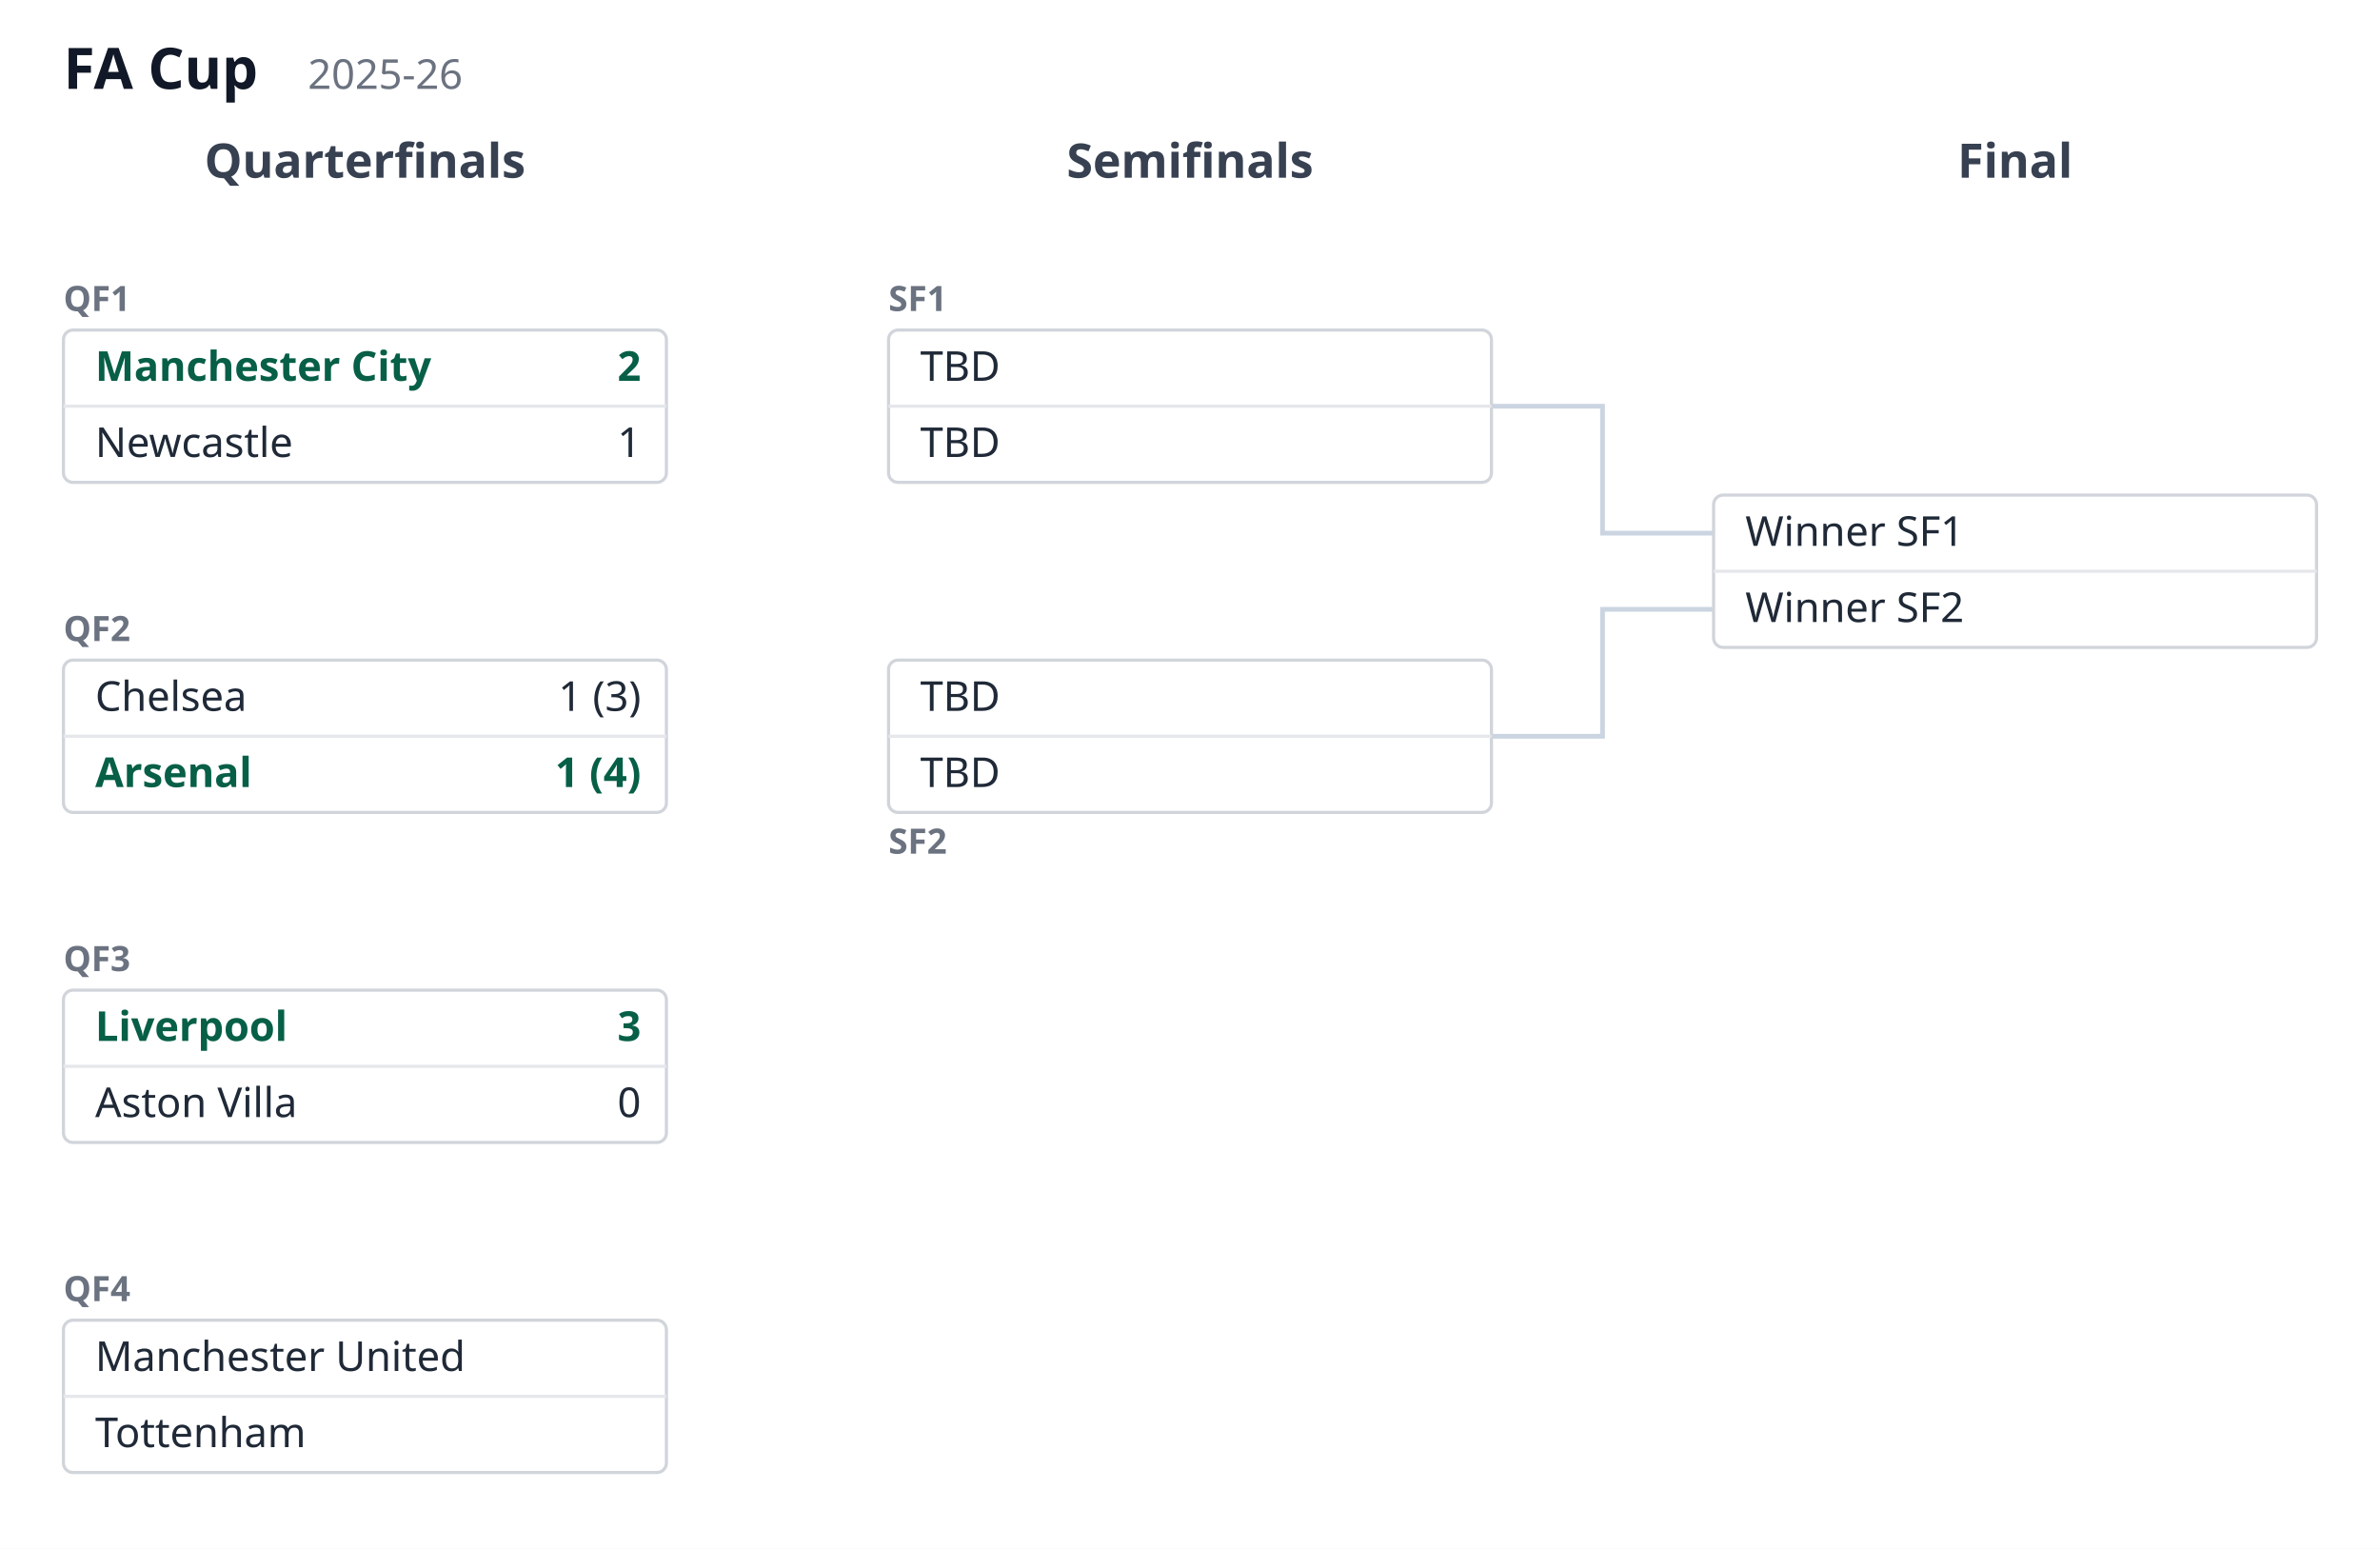
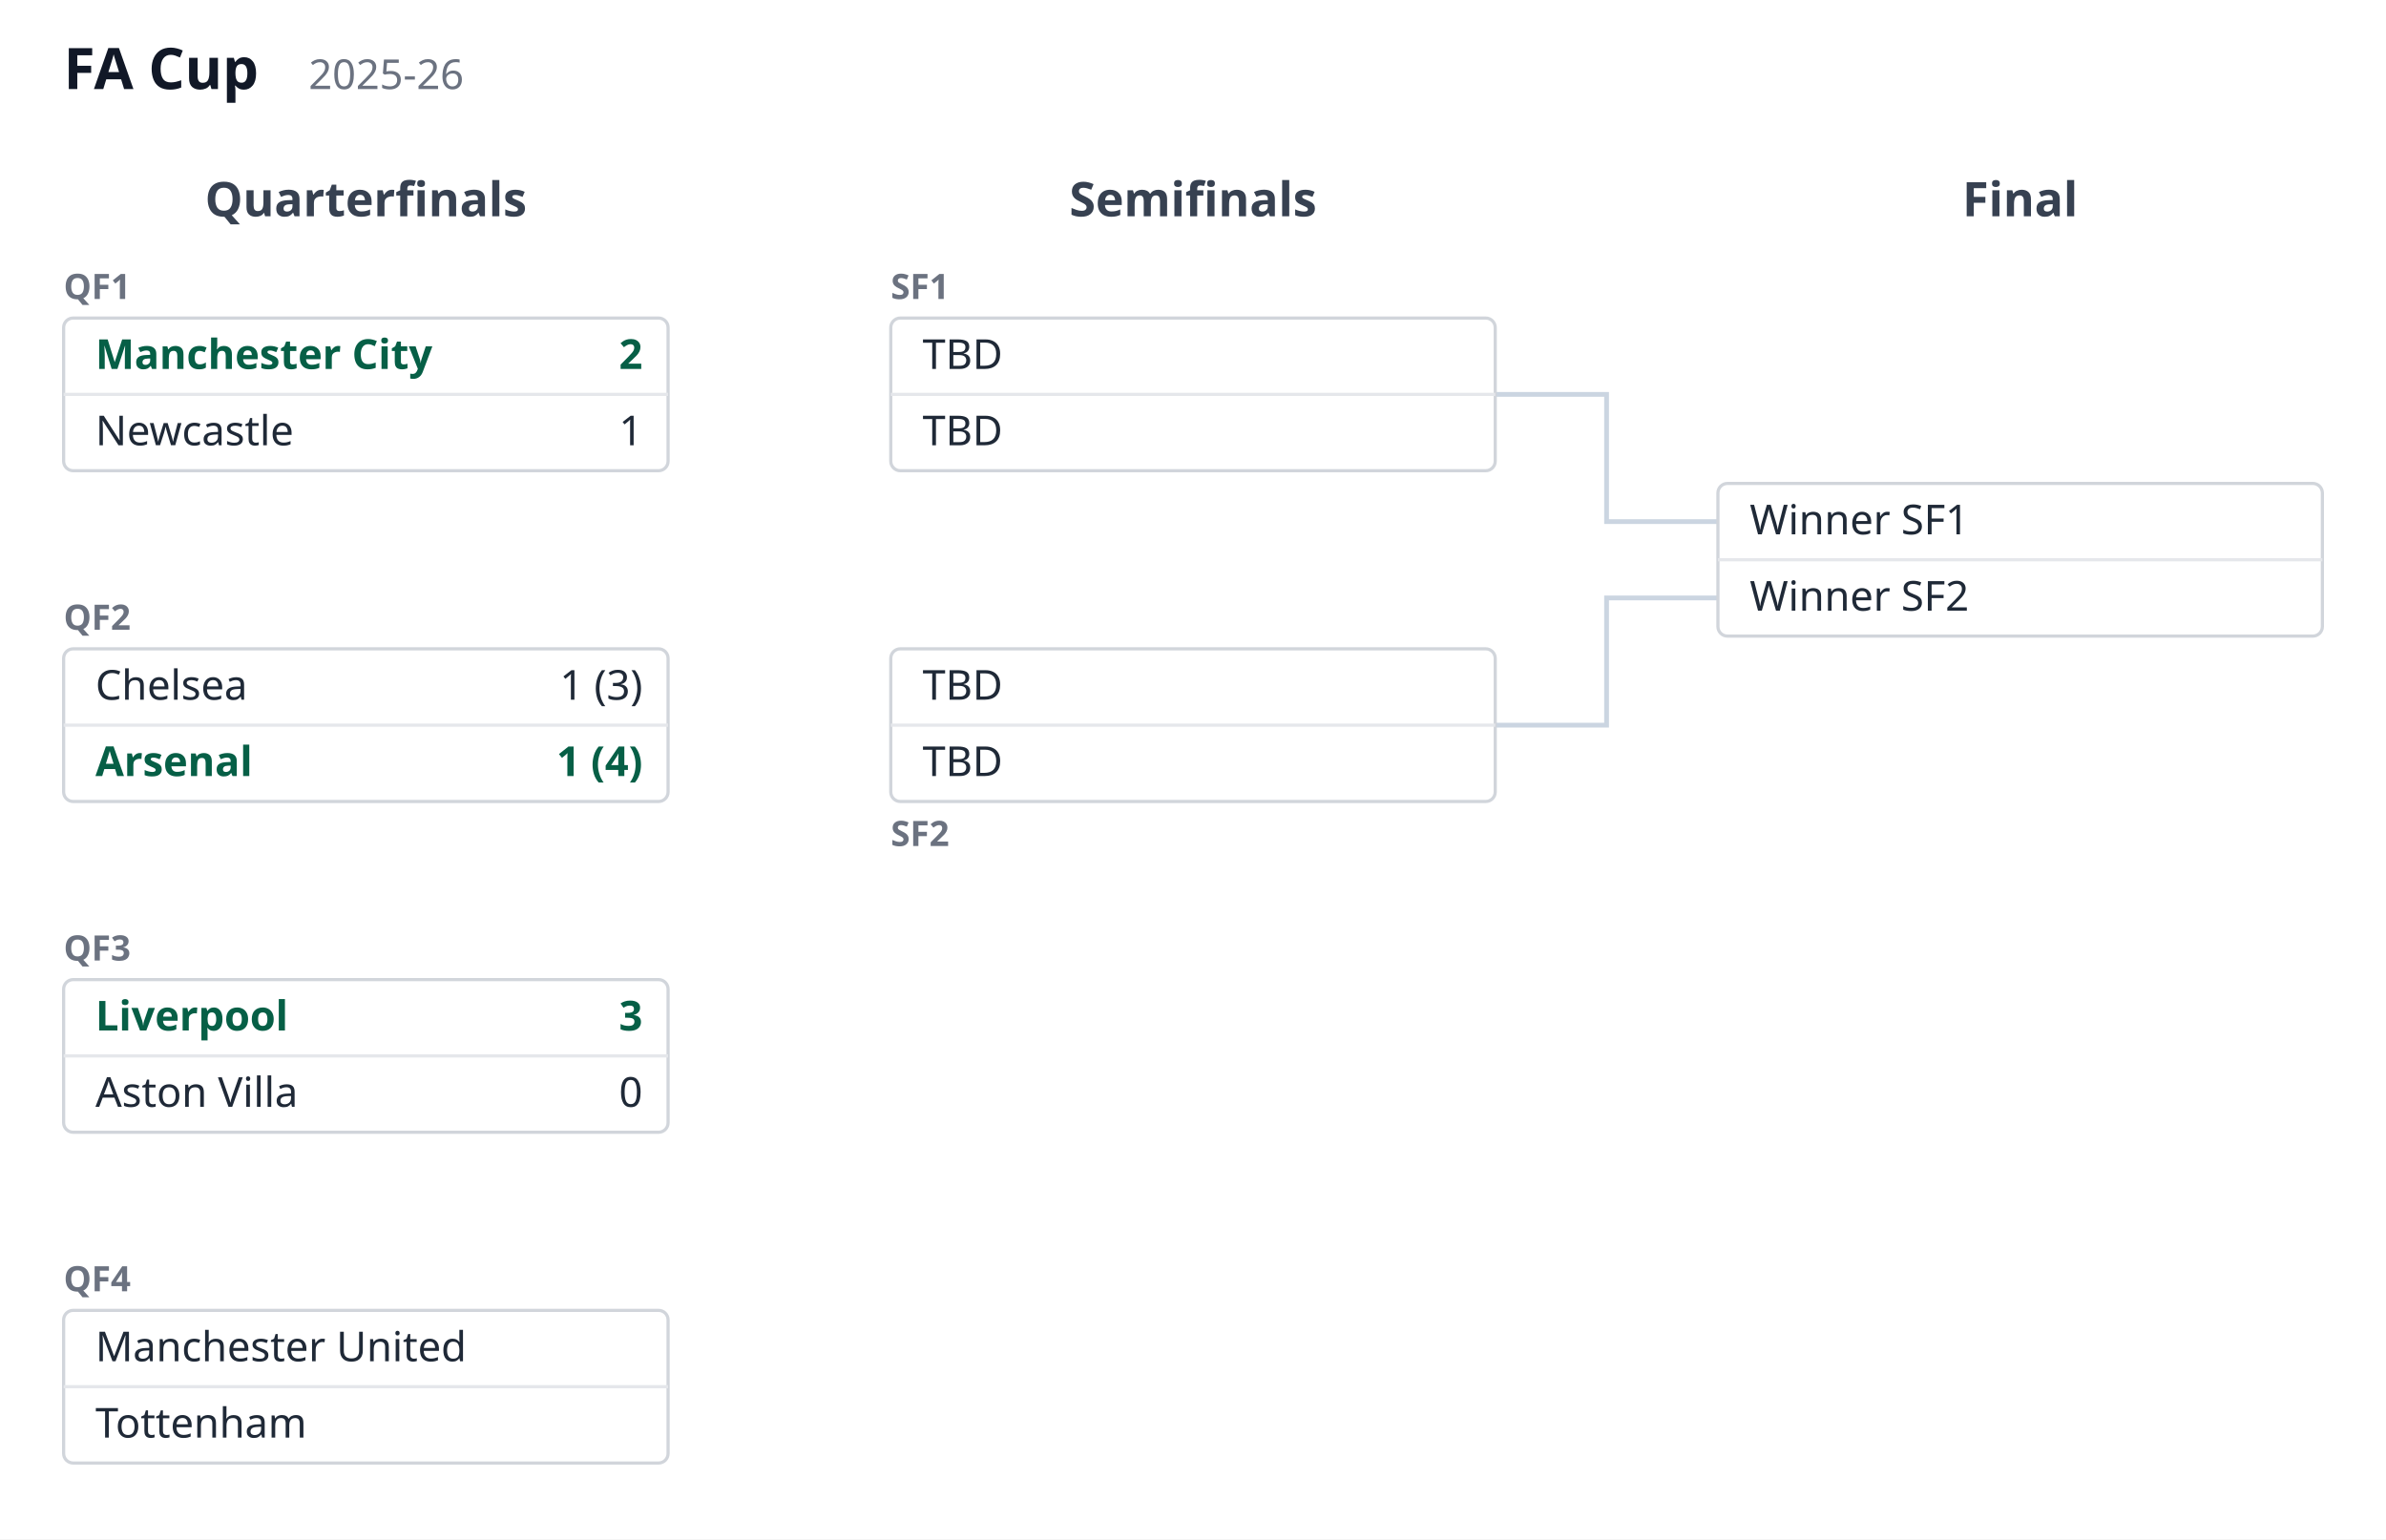
- <svg xmlns="http://www.w3.org/2000/svg" viewBox="0 0 750 488" width="750" height="488" font-family="sans-serif">
+ <svg xmlns="http://www.w3.org/2000/svg" viewBox="0 0 750 484" width="750" height="484" font-family="sans-serif">
  <style>
  .pd-bg { fill: #ffffff; }
  .pd-title { font: 600 18px sans-serif; fill: #111827; }
  .pd-season { font: 400 13px sans-serif; fill: #6b7280; }
  .pd-header { font: 600 15px sans-serif; fill: #374151; text-anchor: middle; }
  .pd-meta { font: 400 11px sans-serif; fill: #6b7280; }
  .pd-meta-id { font-weight: 700; }
  .pd-box { fill: #ffffff; stroke: #d1d5db; stroke-width: 1; }
  .pd-divider { stroke: #e5e7eb; stroke-width: 1; }
  .pd-team { font: 400 13px sans-serif; fill: #1f2937; }
  .pd-score { font: 400 13px sans-serif; fill: #1f2937; text-anchor: end; }
  .pd-win .pd-team, .pd-win .pd-score { font-weight: 700; fill: #065f46; }
  .pd-crest-frame { fill: none; stroke: #d1d5db; stroke-width: 1; }
  .pd-link { fill: none; stroke: #cbd5e1; stroke-width: 1.5; }
  @media (prefers-color-scheme: dark) {
    .pd-bg { fill: #0f172a; }
    .pd-title { fill: #f8fafc; }
    .pd-season { fill: #94a3b8; }
    .pd-header { fill: #cbd5e1; }
    .pd-meta { fill: #94a3b8; }
    .pd-box { fill: #1e293b; stroke: #334155; }
    .pd-divider { stroke: #334155; }
    .pd-team { fill: #e5e7eb; }
    .pd-score { fill: #e5e7eb; }
    .pd-win .pd-team, .pd-win .pd-score { fill: #34d399; }
    .pd-crest-frame { stroke: #334155; }
    .pd-link { stroke: #475569; }
  }</style>
-   <rect class="pd-bg" width="750" height="488" />
+   <rect class="pd-bg" width="750" height="484" />
  <text class="pd-title" x="20" y="28">FA Cup</text>
  <text class="pd-season" x="97" y="28">2025-26</text>
-   <text class="pd-header" x="115" y="56">Quarterfinals</text>
-   <text class="pd-header" x="375" y="56">Semifinals</text>
-   <text class="pd-header" x="635" y="56">Final</text>
-   <path class="pd-link" d="M 470 128 L 505 128 L 505 168 L 540 168" />
-   <path class="pd-link" d="M 470 232 L 505 232 L 505 192 L 540 192" />
-   <text class="pd-meta" x="20" y="98">
+   <text class="pd-header" x="115" y="68">Quarterfinals</text>
+   <text class="pd-header" x="375" y="68">Semifinals</text>
+   <text class="pd-header" x="635" y="68">Final</text>
+   <path class="pd-link" d="M 470 124 L 505 124 L 505 164 L 540 164" />
+   <path class="pd-link" d="M 470 228 L 505 228 L 505 188 L 540 188" />
+   <text class="pd-meta" x="20" y="94">
    <tspan class="pd-meta-id">QF1</tspan>
  </text>
-   <rect class="pd-box" x="20" y="104" width="190" height="48" rx="3" />
-   <line class="pd-divider" x1="20" y1="128" x2="210" y2="128" />
+   <rect class="pd-box" x="20" y="100" width="190" height="48" rx="3" />
+   <line class="pd-divider" x1="20" y1="124" x2="210" y2="124" />
  <g class="pd-win">
-     <text class="pd-team" x="30" y="120">Manchester City</text>
-     <text class="pd-score" x="202" y="120">2</text>
+     <text class="pd-team" x="30" y="116">Manchester City</text>
+     <text class="pd-score" x="202" y="116">2</text>
  </g>
  <g class="">
-     <text class="pd-team" x="30" y="144">Newcastle</text>
-     <text class="pd-score" x="202" y="144">1</text>
+     <text class="pd-team" x="30" y="140">Newcastle</text>
+     <text class="pd-score" x="202" y="140">1</text>
  </g>
-   <text class="pd-meta" x="20" y="202">
+   <text class="pd-meta" x="20" y="198">
    <tspan class="pd-meta-id">QF2</tspan>
  </text>
-   <rect class="pd-box" x="20" y="208" width="190" height="48" rx="3" />
-   <line class="pd-divider" x1="20" y1="232" x2="210" y2="232" />
+   <rect class="pd-box" x="20" y="204" width="190" height="48" rx="3" />
+   <line class="pd-divider" x1="20" y1="228" x2="210" y2="228" />
  <g class="">
-     <text class="pd-team" x="30" y="224">Chelsea</text>
-     <text class="pd-score" x="202" y="224">1 (3)</text>
+     <text class="pd-team" x="30" y="220">Chelsea</text>
+     <text class="pd-score" x="202" y="220">1 (3)</text>
  </g>
  <g class="pd-win">
-     <text class="pd-team" x="30" y="248">Arsenal</text>
-     <text class="pd-score" x="202" y="248">1 (4)</text>
+     <text class="pd-team" x="30" y="244">Arsenal</text>
+     <text class="pd-score" x="202" y="244">1 (4)</text>
  </g>
-   <text class="pd-meta" x="20" y="306">
+   <text class="pd-meta" x="20" y="302">
    <tspan class="pd-meta-id">QF3</tspan>
  </text>
-   <rect class="pd-box" x="20" y="312" width="190" height="48" rx="3" />
-   <line class="pd-divider" x1="20" y1="336" x2="210" y2="336" />
+   <rect class="pd-box" x="20" y="308" width="190" height="48" rx="3" />
+   <line class="pd-divider" x1="20" y1="332" x2="210" y2="332" />
  <g class="pd-win">
-     <text class="pd-team" x="30" y="328">Liverpool</text>
-     <text class="pd-score" x="202" y="328">3</text>
+     <text class="pd-team" x="30" y="324">Liverpool</text>
+     <text class="pd-score" x="202" y="324">3</text>
  </g>
  <g class="">
-     <text class="pd-team" x="30" y="352">Aston Villa</text>
-     <text class="pd-score" x="202" y="352">0</text>
+     <text class="pd-team" x="30" y="348">Aston Villa</text>
+     <text class="pd-score" x="202" y="348">0</text>
  </g>
-   <text class="pd-meta" x="20" y="410">
+   <text class="pd-meta" x="20" y="406">
    <tspan class="pd-meta-id">QF4</tspan>
  </text>
-   <rect class="pd-box" x="20" y="416" width="190" height="48" rx="3" />
-   <line class="pd-divider" x1="20" y1="440" x2="210" y2="440" />
+   <rect class="pd-box" x="20" y="412" width="190" height="48" rx="3" />
+   <line class="pd-divider" x1="20" y1="436" x2="210" y2="436" />
  <g class="">
-     <text class="pd-team" x="30" y="432">Manchester United</text>
+     <text class="pd-team" x="30" y="428">Manchester United</text>
  </g>
  <g class="">
-     <text class="pd-team" x="30" y="456">Tottenham</text>
+     <text class="pd-team" x="30" y="452">Tottenham</text>
  </g>
-   <text class="pd-meta" x="280" y="98">
+   <text class="pd-meta" x="280" y="94">
    <tspan class="pd-meta-id">SF1</tspan>
  </text>
-   <rect class="pd-box" x="280" y="104" width="190" height="48" rx="3" />
-   <line class="pd-divider" x1="280" y1="128" x2="470" y2="128" />
+   <rect class="pd-box" x="280" y="100" width="190" height="48" rx="3" />
+   <line class="pd-divider" x1="280" y1="124" x2="470" y2="124" />
  <g class="">
-     <text class="pd-team" x="290" y="120">TBD</text>
+     <text class="pd-team" x="290" y="116">TBD</text>
  </g>
  <g class="">
-     <text class="pd-team" x="290" y="144">TBD</text>
+     <text class="pd-team" x="290" y="140">TBD</text>
  </g>
-   <text class="pd-meta" x="280" y="269">
+   <text class="pd-meta" x="280" y="266">
    <tspan class="pd-meta-id">SF2</tspan>
  </text>
-   <rect class="pd-box" x="280" y="208" width="190" height="48" rx="3" />
-   <line class="pd-divider" x1="280" y1="232" x2="470" y2="232" />
+   <rect class="pd-box" x="280" y="204" width="190" height="48" rx="3" />
+   <line class="pd-divider" x1="280" y1="228" x2="470" y2="228" />
  <g class="">
-     <text class="pd-team" x="290" y="224">TBD</text>
+     <text class="pd-team" x="290" y="220">TBD</text>
  </g>
  <g class="">
-     <text class="pd-team" x="290" y="248">TBD</text>
+     <text class="pd-team" x="290" y="244">TBD</text>
  </g>
-   <rect class="pd-box" x="540" y="156" width="190" height="48" rx="3" />
-   <line class="pd-divider" x1="540" y1="180" x2="730" y2="180" />
+   <rect class="pd-box" x="540" y="152" width="190" height="48" rx="3" />
+   <line class="pd-divider" x1="540" y1="176" x2="730" y2="176" />
  <g class="">
-     <text class="pd-team" x="550" y="172">Winner SF1</text>
+     <text class="pd-team" x="550" y="168">Winner SF1</text>
  </g>
  <g class="">
-     <text class="pd-team" x="550" y="196">Winner SF2</text>
+     <text class="pd-team" x="550" y="192">Winner SF2</text>
  </g>
</svg>
